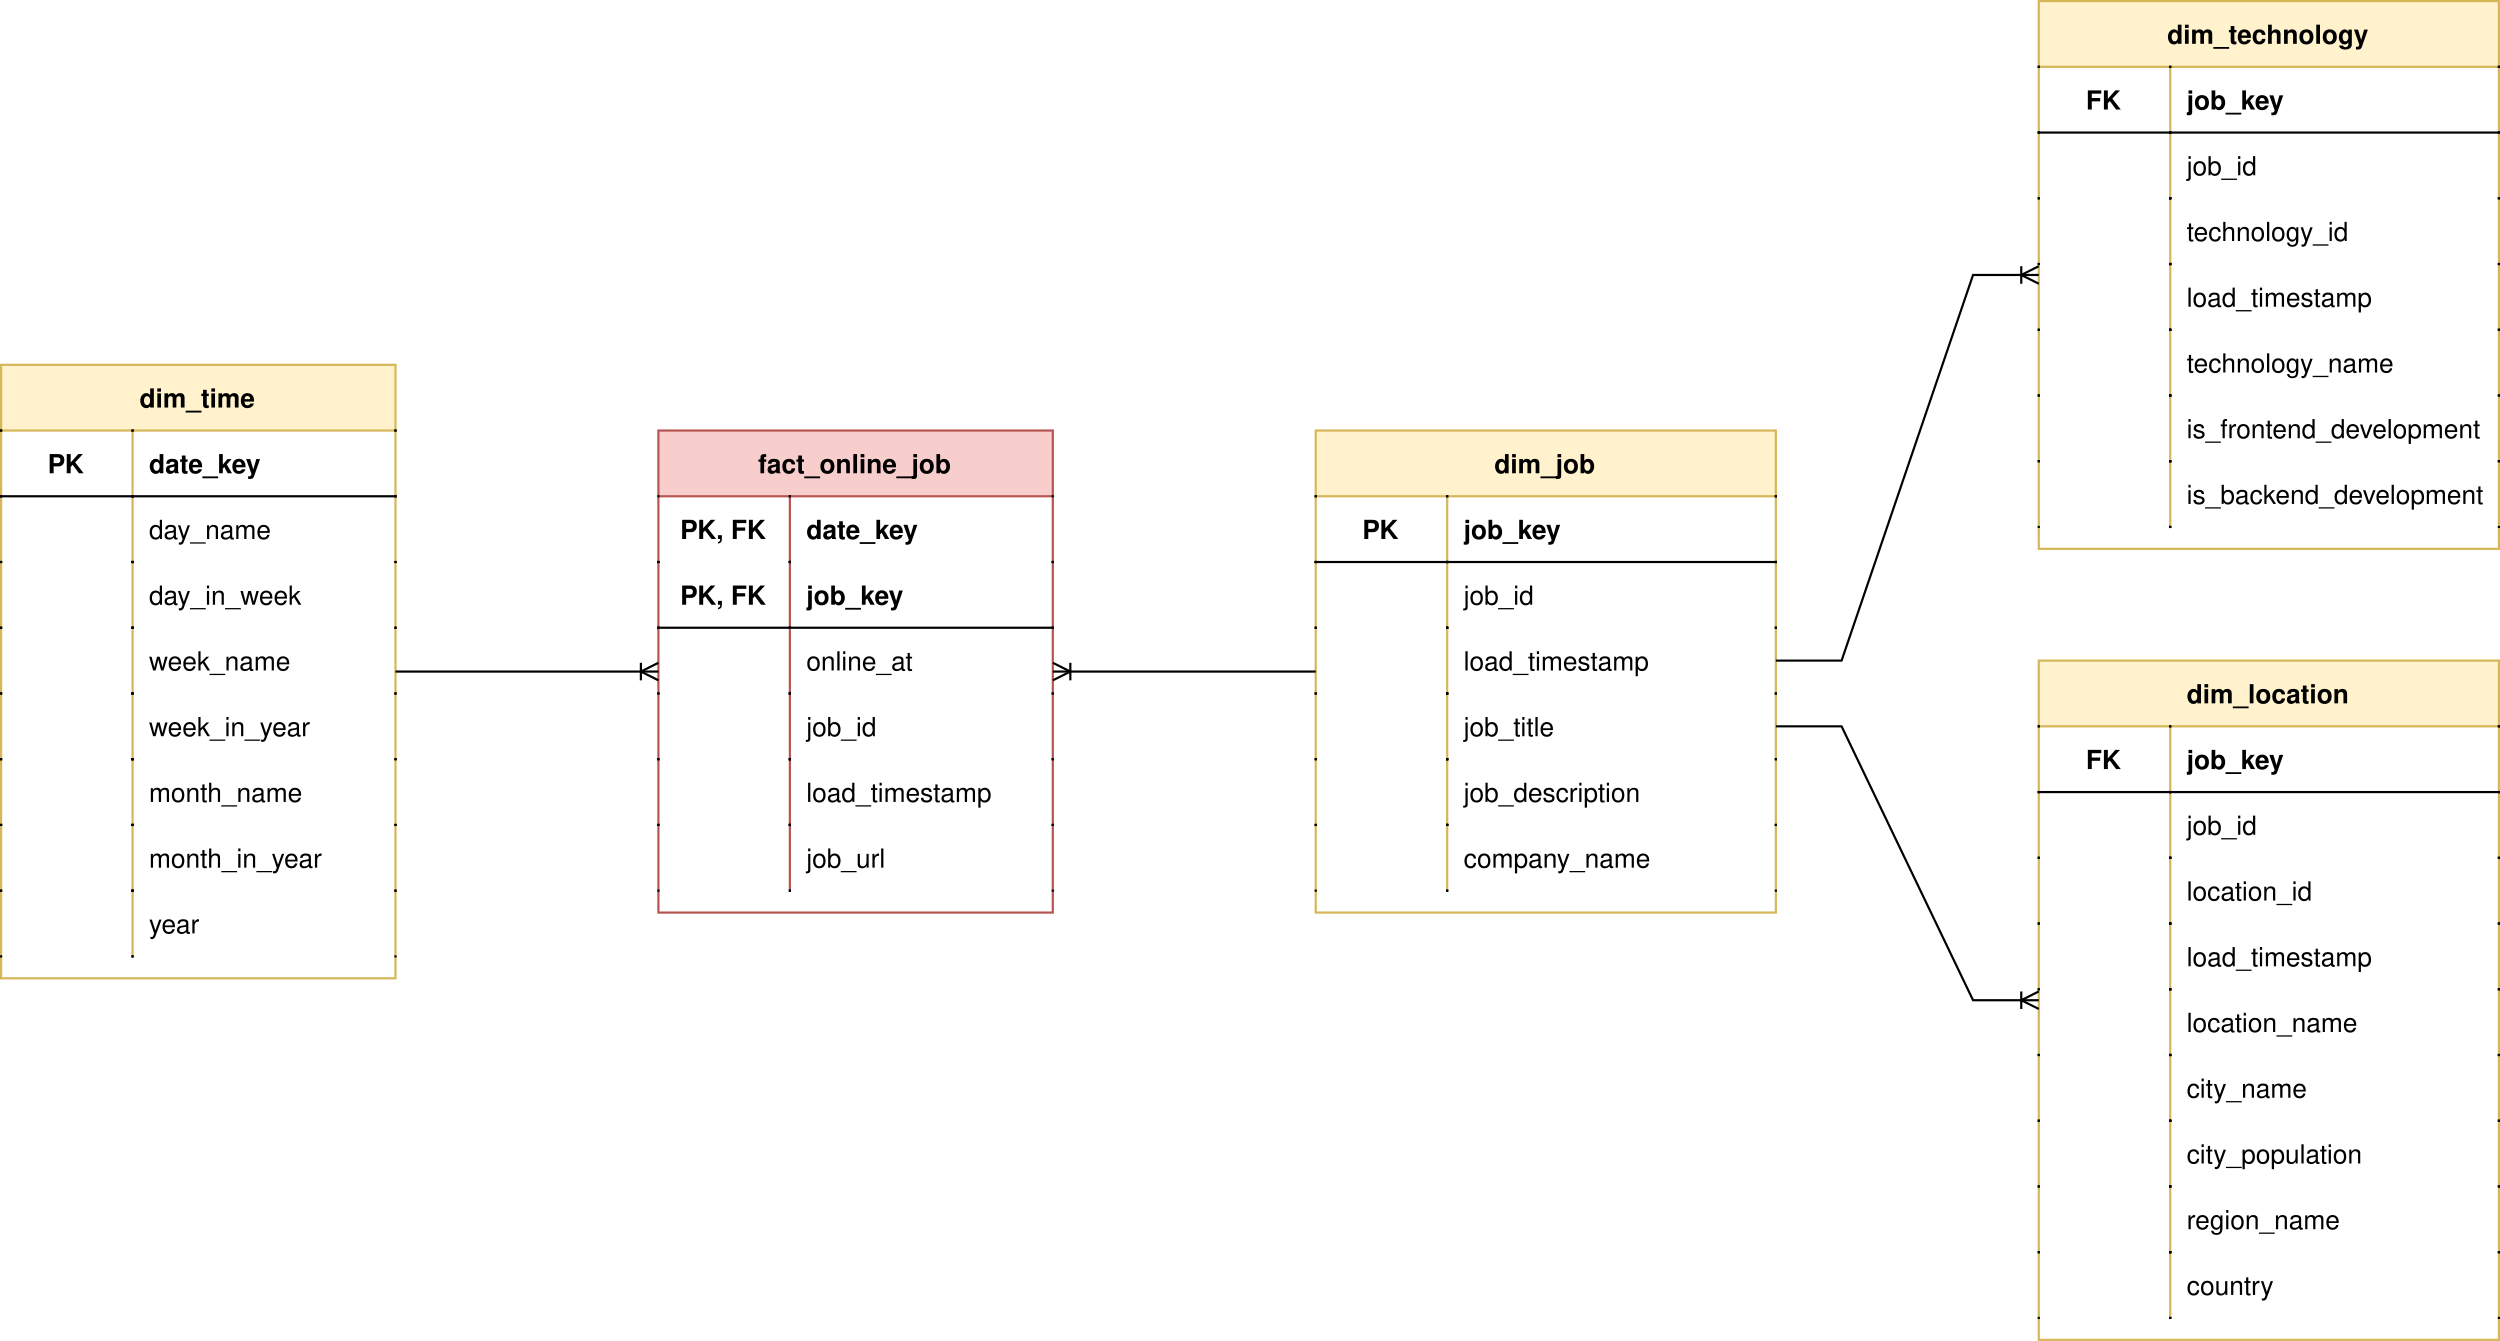
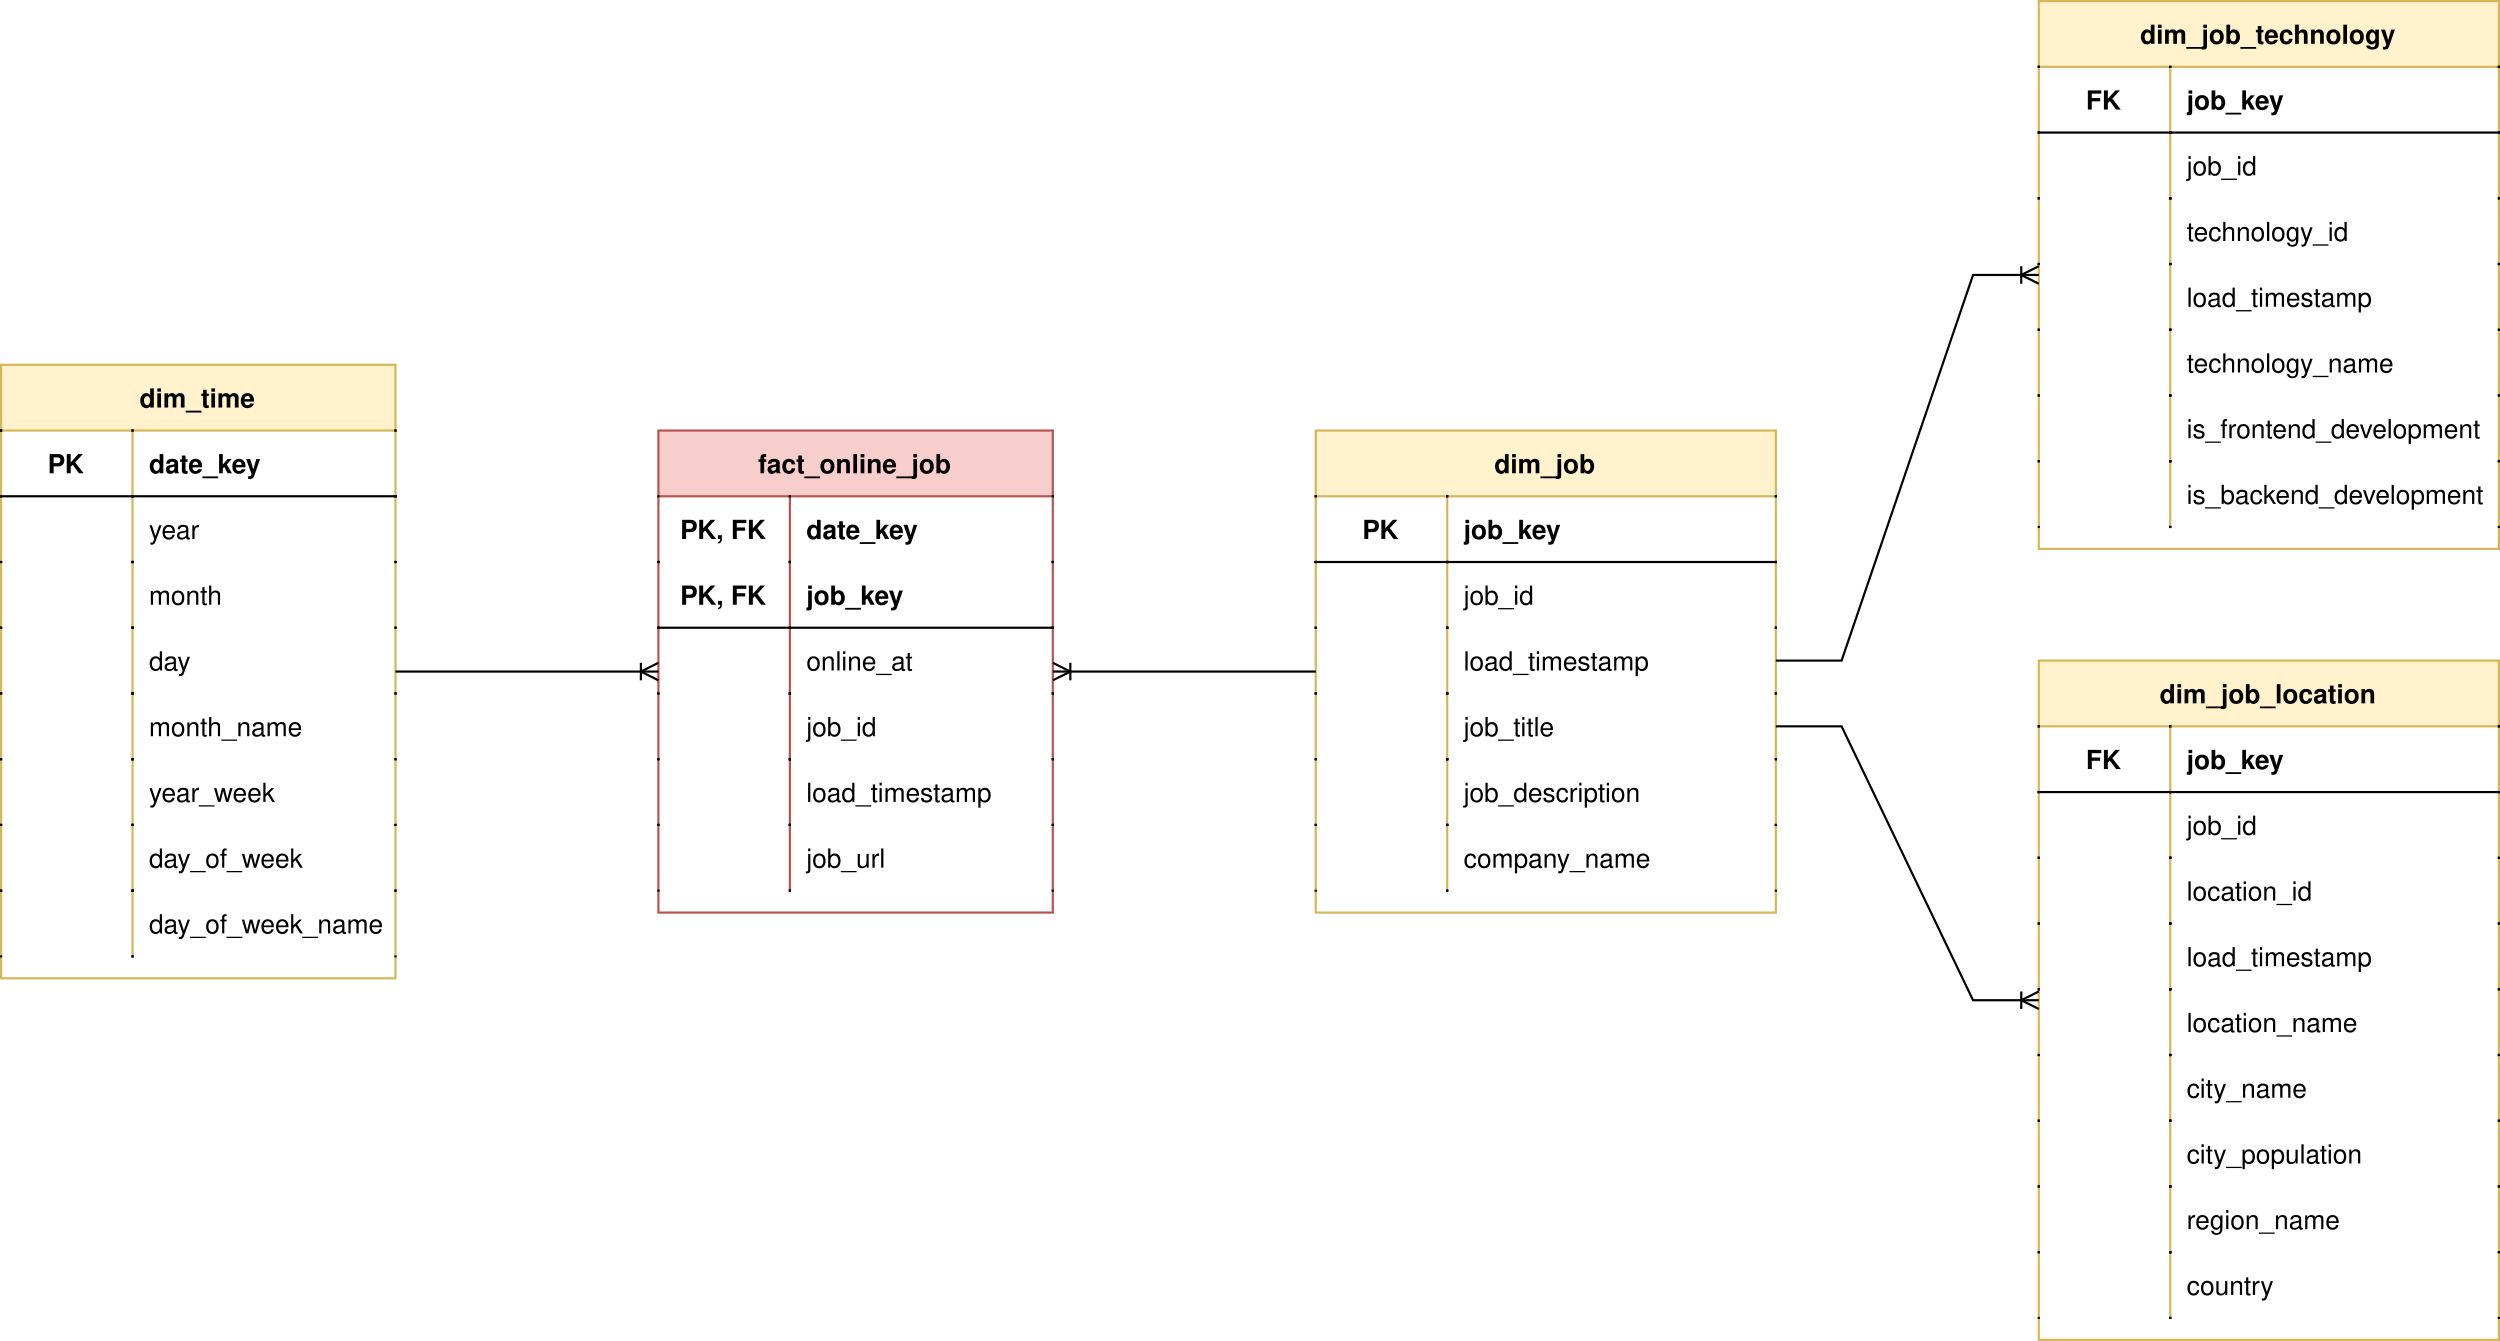
- <svg xmlns="http://www.w3.org/2000/svg" version="1.1" width="1141px" height="612px" viewBox="-0.5 -0.5 1141 612" content="&lt;mxfile host=&quot;app.diagrams.net&quot; modified=&quot;2022-09-28T18:36:01.699Z&quot; agent=&quot;5.0 (Macintosh; Intel Mac OS X 10_15_7) AppleWebKit/537.36 (KHTML, like Gecko) Chrome/108.0.0.0 Safari/537.36&quot; etag=&quot;Zr7lEyHoEEB6fsMTgDt-&quot; version=&quot;20.3.6&quot; type=&quot;github&quot;&gt;&lt;diagram id=&quot;11zEsAdesDTtJvo0_wrY&quot; name=&quot;Page-1&quot;&gt;7Z1tj6I6FMc/zbycDfIkvlzdp9w7m2xmNrl7X5kOVOUOUoOdHd1Pf4sUUFuUOgjSNplkpGKBnn/768M55c6aLDdfE7BafEcBjO5MI9jcWZ/uTHNgWR75l6Zss5ShMcwS5kkY0JPKhKfwD6SJBk19DQO4PjgRIxThcHWY6KM4hj4+SANJgt4OT5uh6PCqKzCHTMKTDyI29Z8wwAuaOnBH5RffYDhf0Et7Jn2+JchPpk+yXoAAve0lWZ/vrEmCEM4+LTcTGKWFl5dL9rsvFd8WN5bAGNf5wfzp57fJVxzGf7nrcRw8j2boy71p0+f4DaJX+shLkOD7ZWbJJi7hmMwlgnA5xeES0pLB27y4SSGt0o8YPKdJ4zUmN0NVYRkkgdgZgzCGCUkY7I6jCKzW4e70LGURRsED2KJXnGeUH41n4QYGj5ko0nOJPh5IZulhmvmMZP5Ebyb9GkThPCafffL86RXHCVyTe3kAa0zPmIVRNEERSna3b81mM9P3d/edoBe4903gPruOS75hy/SMYWCC4WbP5rTov0K0hDjZklPyb53sF7SmmUM7O37b061HxbjYk6yZJwJaV+ZF1qWtyQdqbiHTu4zpT5v8Ma0h4wVKwj+poSNqmH0Z7I7fwmUEYlLzQHCUNEa7psY4Mk6MYsjIJT0pSNDqJ0jmENOEFQpjvCsJZ0z+SNlMjA/OnUPudUKOB+Ux+UtPT/AExcTgRJZpHpCo4w2mChljtKKZRnCW55/Qkk8/PyOM0ZJqqa4yivp0XhlUCpZRTwnW9YQwZITw4+9KKZAywCGIHkmDDuJ5lBlu176D0nAc63LLuyjj48I/ru2IFOgs2jXRizAIYCxiE7e2TfaM4AragGZWlotwbiAiDVkMMKkmr3GwZgxb3Od7bO2x7T254vQFbju2eN6eZ+eO1yvgh/H8IfuleyQJpz1JbA4NuF9NzUYlUiu7VjTCdjs0GHhgMK4KBp7i2gVDfgd1hNBOIwGDMM/v3VSo34eTngrugEOF7TQGJ0YBN0KFliSgHgVcR1PgBigw6p4CAuPE3lGgULmmgOmy48CUAmE8fYPwRWYQCKhAQRCwQ0YNgvZBUOihQxIIDAz7RwKvtkWkJ8GQHfilCJB+QCCgAfU4MGQHiZoDHXDA6ZwDQ7O+EnrHgULmmgPm0OJzgAwJthAkMqNAQAbqocAVaAA0Cq6HAq9zFLhsCyEPCtz6FpEeBa7NGHpJqvJC/jFBfRGoB4IhqwoNgvZBUHhkdjgmEFgu6h0ICplrEJhDdjkoA4EKg4L6OlCQBezykWZBByywu2eBwIpR/1gwrG0R+VnALghJj4D65lcPAXkzs6eHGfDxFMVRGMPpf+j5NBGOWv8+BJV4PuQHlTx7ju2INPXiQSXWUVSJZdSNKjGv1vZ7epWoXi9gwIiG3nBdvRSVrUehJh47cZyGmpDcjC8yhZx4ehGpLAt2iljFkBMBScjccZhMx+jh8ee9OcZ/ZsuP39bhw6/7gZ5GrA+NChnVR0YlH9qMOOHrgJ1E7CEezpjmRA2Qmg7852ZnE8koQS42NKkHmdFQ0WZpNjQ/rSg+dug+DsWTeYXJ0ytMZVmwTKATSADfOhVa0oDMGODykDPTrClwmgLXGCG0GoTCFQJnirkvFLikH5jpXmoI8M3MTiOn4wLym94CoEnzq9f+C/iZ6vb/eu1/m8EnfCEIDAdlaP8tNdt/jjthhECw25iQ1OHlSjEOVMhAPQ7oTQtvggNtRp7whSDgbSgDB1xFOcC6EqbjgNckUgwAFfaXGQDclqnYtPpox2IZfcu63LDYreFbVoSdtONbZtmmhr+gm8BZaZT16T1uZFwlXG0pyLLZ2QCZdiwuha5XgyybHfBL5yHQqCJOdAmcZrsEdbJrRSJ6q8rGXQQu4AJHcW1zQeKtKkuVayhYNjv67/vyUKMCkJkB3PExp0eoEdD8vCClgoiX2NUQwNeBWstDtqLLQ5wen8rLQ1UyUA4DnI1LNQbaxwDPTaxdDohsVioBB4YVy3Wyc4CzE2k6DsAhjnq8KVmTClAOASJzABoB10MAx1Os5aGAWh4CtqIeAjbfQyCAaz8JVzhEsVogqNKBciDgvM5Gg6ADEHBcxdoFgcgLbCQAQaZ79UDAeTuNj5YrEPf9RYZNikBmClSsmvD9xSLkg5OdA+00Ju40NrIPncZsY1Sz7R9cq/EXiRpXuhfwvq1laDW7CZ8xvg7YaQHJt5TJlK9eP8Dj+wZI5TDWpB7U6xI4mgnN+4vZPfQXc2T2F3O0v1hZFir6iwkIQGYGcGE40qtErUwOnhkWdO4vNlJrkWik6CLRiJ0EyieAeg2BJjWgHAP0MOAmGNC9s1iPhwGXNACOohNDnEGAyk7DVTJQjwMC68OaA9fjQOceY47AJqMycKDCHrJzIL8N3mBAPU+BKhXIjAF++6TnhIQ5cI1lgVYdxiqU0N9ZofMWKWSu1wUszryQH+K+O4w1qgH1OKAdh2+CA7yX2rfMgR57Dp+3iKtfZFyWBcd3OOXACq1eo9N+ohLQQEAJ6tFAh5TfBg04r7VvmQY9jik/b5FC5poGFieqPIHz/k8PNaoCBUmg95i6CRIMuydBf3eZqtEGWLUtIj8JWBcRn1wtF5GsFKivAJkpwH8xLzs5lIYTYugvYmLQebUwZA8ovOg9I/bpF5wdBxQODK9e2286DTT+/DAatnOoewHvCig8Uc8qOwHdxxOynUHZ4wlN6TsB/OdWYAP6JvWgXJfAFJgXUpoIxrv0doYIbUYT8mUg0DG4sUHhJeZQYEzIf24W/H0PJWzS/Mq1/nkIm279u2z9uw8k7O/i0EVBZIaarf+IhXw59aMcBKpUoBwEiq2yNAQ6hMANRBIKdAYkoEDV7K3sFHBY2KscSXhmEl8dDDh6beAWMNB9IKGAp4gEGHAUXRlw2JWBvcFAv33FmtSBchwwBfyDNAeuxoHOd543BXaYkYADmezV44DJBg6H6+ksIVUZxsE0gL9hhFbLtPCU4kGVHtTjgY4ovAEetBpQyNdBf+MJL6r/ir6JxGRngwkPnoH/ojYOFHwnCbcgrBprhTCYw9x3ixRriLePMItE/Vx+k3l4ZTwYmCkx8DKiVZlI7WOS7Gz3+ZGo4yf6DuJtqoD0uWDOi+zC6dUqjXn67SBr9Jr48NSZ+awYzvFSeaZ3flVxYHBsWCQmuzL6ffgsJ4TyI4VcKcH7waG7sWkeiSN7WPqrUhhMRt6R2/JxPllRMPk0JrAa4w55BEbfQNYHgZnG8EAYlje6TGD2UUbDdgXm1ejItCUwuAnxr/wn5PO/afoHhx592uyd9ml7DVGeeCX7oSaFOq1tSdI1j97ZlE9eiUpymGvwePqlLU3WWINXW5O5gc62k5VbNbYlypFzBOJ8j05hEBuHonTdpkRJDhOE8P7pCVgtvqMApmf8Dw==&lt;/diagram&gt;&lt;/mxfile&gt;" resource="https://app.diagrams.net/#Hpetracarrion%2Fjob-market-analytics%2Fmain%2Fdoc%2Fmart-model.drawio.svg">
+ <svg xmlns="http://www.w3.org/2000/svg" version="1.1" width="1141px" height="612px" viewBox="-0.5 -0.5 1141 612" content="&lt;mxfile host=&quot;app.diagrams.net&quot; modified=&quot;2022-10-02T15:30:06.774Z&quot; agent=&quot;5.0 (Macintosh; Intel Mac OS X 10_15_7) AppleWebKit/537.36 (KHTML, like Gecko) Chrome/108.0.0.0 Safari/537.36&quot; etag=&quot;ikt8FsZ_ANbyfdpklUIo&quot; version=&quot;20.3.7&quot; type=&quot;github&quot;&gt;&lt;diagram id=&quot;11zEsAdesDTtJvo0_wrY&quot; name=&quot;Page-1&quot;&gt;7Z1bb+I4FMc/TR87goSE8DgwN+12pFFbaWefkEkMeJvEUXCnMJ9+HXLhYpPGE8jFtlSpxAQTzvnHP1/Oce7MWbD9GoNo/R170L8zBt72zvx0ZxhD03Tov6Rkl5aMB+O0YBUjLzvpUPCEfsOscJCVviIPbk5OJBj7BEWnhS4OQ+iSkzIQx/jt9LQl9k+/NQIryBQ8ucBnS/9BHllnpUN7cnjjG0SrdfbVjpH9vgDkJ2e/ZLMGHn47KjI/35mzGGOSvgq2M+gnxsvtkn7uy4V3iwuLYUiqfGD19Pxt9pWg8C97Mw29xWSJv9wbo+x3/AL+a/aTAxCT+yD15DW+wjKYr/BQMCcogJllyC43NzVSlLwkYJEUTTeEXkymCnNAC6ifCUAhjGnBcH/s+yDaoP3packa+d4D2OFXkleUH02XaAu9x1QUyblUHw+0suQwqXxJK3/KLiZ5G/hoFdLXLv39yTdOY7ih1/IANiQ7Y4l8f4Z9HO8v31wul4br7q87xi/w6B3PXtiWTd9hbfqOY2BM4PbI55npv0IcQBLv6Cn5u1b6iexOM8aj9PjtSLdOJsb1kWSNvBBk98qqqPrga/oic7eQ623G9eUuf0zukOkax+h34mg/c8yxDPbHbyjwQUjvPOCdFU3xvqkZnDknxCFk5JKc5MU4egbxCpKsIMIoJHtLWFP6R20zG3yw7ix6rTN6PDwc07/k9JjMcEgdTmWZ1AGpOt5gopApwVFWqQ+Xef1xZvnk9QITgoNMS1WVUdxP7ysjk4I5qKYE83ZCGDNC+PH3RSlQGxAE/EfaoINw5aeO27fv4OA4jne59i5sfG7887sdU4Mu/X0TvUaeB0MRn9iVfXLkBFvQB1llB7sI1wZ82pCFgNDb5DX0Noxji+us42uHbe/pN85f4K5lj+fteXrudBMBF4Wrh/ST9pkkrOYksT114PFtalxVIpWqa0QjbLdDg4EHhsFNwcBTXLNgyK+gihCaaSSgh/L6alOheh9OeirYQ8bROwjirhOhIferRwDb0gToAAEm7RNAYIzYOwIUKtcEMGx2DBjQO3ktMwIE/K8gAtiBokZA8wgo9NAiAwSGg/1jgFPZI9IzYMwO9zzQ+WmhhryvHgHG7KBQE6AFAlitE2BsVFdC7whQyFwTwBib/FHAPAQl68ESgEBABOqBwBa4/TUIbgcCp3UQ2Gz7IA8I7OoekR4E9ohxdLIgMH+D8EVmDghoQD0OjFlRaA40z4Ei/LLFAYHA+lDvOFDIXHPAGLPrPx7YzfFSehIIqEBBErCrRZoELZBg1D4JBJaJ+keCcWWPyE8CdhXoiATyTxBVl4J6OMibnCNtLIFL5jj0UQjn/+FFOR3OSNCHXBLHhfxckoVjjSyRZl88l8Q8SyYxB1WTSYybccDRi0XVegRDRjTZBVfVS3Gz9SjDxGFnkJMME1rb4ItMmSaOXks62IKdK1Yx00RAEjJ3HGbzKX54fL43puT3Mvj4bYMeft4P9YRidWjcjg9NJprwdcBOJ/YcD+VyV4oOfFOw84p0lCAvG+rqQWY0XGjGNBuuP8Uozob2U1AcmdeaHCWRcMEWLBOyCSRAuk6FhjQgMwa4iOTMOmsKNE+BRrNQuELgTDH3kQLlIlcKAnw3s9PIybiAfkYKANR1v3rtv0DAqW7/b9f+N5mDwheCwHCwd+2/Wdkfsrf/nMBCHwNvvx8hvYeDSGYOVJeBehzQexV2ggNNpqDwhSAQedg7Dii5TyHfFGxYYTIOeI19mQGgNyW82FgVe1WfbVQsY2xZm/sU2xViy4oElGZiy8yRoeF/7TCBw/1UJ4yMq4SbLQWZI3Y2QKaNig9CV6oDcMEW7IBf6giB2ooo6RJY1+0SVKmuEYnoXSqvPij8Ay5wFNc0FyTepfKgcg0Fc8SO/mVaHqotAJkZwB0yc3qEGgHNI4ATJXYzBPB1IPHy0EgvDxWmUHh5SEAGymGAs3OpxkDzGOCFiTXLAZE9S/vGgULkmgOcDUmTcQBBxJdkF4K6ClAOASJzABoBt0MAJ1Ks4aGAxBECIx0hUJiCHyHgwY0bo4ggHEoMAgEdKAcCzpNsNAhaAAEnVKxZEIg8waZvILCV3JmMbwo2RczFQQTCnUSbktUVgcwUuLBqcjFebO5jF5R2EHTgmHjg2GR0Gjg2Gkwqtv/DWwFAJHNc6Z6ASNzYqNNxY3wdsFMDMm0r4ygZIMA3BT8+QNqgsbp6UK9bYGkmXH90KM6E9mPGLJljxiwlkXDBFirGjAkIQGYGcPk40StFXUBA6zFjE4kXiiZ6oagwBTsRlE8ASQOBuhpQjgF6GNAJBrQfMCbJMKBc5BoCnEGAMoHDeixQYhuBNWLNgdtxoPWoMUtgo9HecaC6P2TnQH4ZvMGA5NECAiqQGQP8JkvPCXWDA00GjV1QghyzQu/IXCkSXLAF2/VzEZEpaKy2BtTjgA4e7gQHeI+4b5gDkkQPvyNzzQGTFz+ccCDC0atfHicqAQ10DHGJcXRaeTdowHnMfcM0kCSv/B2ZaxqYnMzyGK7kmh6qrQIFSaD3meoECcbtk0COnabekbkmgcl5FIlLvy0XkawU0LtMJbXxn9fLTg7lKYUEuuuQOnV1WRw6qbB+UuFw4FRr/w3rCgDgZ9ewHUTdE6ieVFh+Y/Uop5DtEEqVU2hU9ohEHQG+KRTbiL6uHpTrFhgCc0NKE4E/NrwSEZrMKOTLQKBj0OGBYbnENQ4MFvwypRPWdb9yrX+exqZb/zZb//aTCeVYICqXuG79JyzkD1M/ckNAQAXKQaCY2dIQaBECHcgmFOgM9I0CArO3slPAYmGvTDbhHzxSVhkMWHptoAsYaD+ZUCBapG8YKDSuMWCxKwNHgwF54sXq6kA5DhgCMUKaAzfjQOs70BsCu8z0jQOFxjUHDDZ5GG3my5jeyjD05h78BX0cBYk95eWBgB7U44HOKuwADxpNKuTrQI6cwnKNax4Y7Gww5cECuC8K4UDnFV60jVlhrRB6K5jHblFLI7J7hGk26ufDO2mEV8qDoZEQgwR+ditTqX2M473vPj9SdTzj7yDcJQpIfhfMecG6szx2d4NfYxeWnZkPDElOk4tn5v3z5LdWbTCGA44Pi8J4b6Nfx7WVCuVHArmDBO+Hp+HGhnEmjvTXZ586CIOpyDkLWz6vJ7UNU8/VBFZh3NFbgRXPIuuhwIzB+EQYpjP5M4GNzioaNyswp0JHpimBwS0iP/OP0Nf/JuUfrOzo0/botE+7K4iy9OHsx5os7bZ2RpK2cfbcpnwgJyrJca7B8+mXpjRZYQ1eKU3m/ni3nSwSMTsjyol1BuJ88zphEA9ORWnb1xIlPYwxJsenxyBaf8ceTM74Hw==&lt;/diagram&gt;&lt;/mxfile&gt;" resource="https://app.diagrams.net/#Hpetracarrion%2Fjob-market-analytics%2Fmain%2Fdoc%2Fmart-model.drawio.svg">
  <defs>
    <clipPath id="mx-clip-0-196-60-30-0">
      <rect x="0" y="196" width="60" height="30" />
    </clipPath>
    <clipPath id="mx-clip-66-196-114-30-0">
      <rect x="66" y="196" width="114" height="30" />
    </clipPath>
    <clipPath id="mx-clip-66-226-114-30-0">
      <rect x="66" y="226" width="114" height="30" />
    </clipPath>
    <clipPath id="mx-clip-66-256-114-30-0">
      <rect x="66" y="256" width="114" height="30" />
    </clipPath>
    <clipPath id="mx-clip-66-286-114-30-0">
      <rect x="66" y="286" width="114" height="30" />
    </clipPath>
    <clipPath id="mx-clip-66-316-114-30-0">
      <rect x="66" y="316" width="114" height="30" />
    </clipPath>
    <clipPath id="mx-clip-66-346-114-30-0">
      <rect x="66" y="346" width="114" height="30" />
    </clipPath>
    <clipPath id="mx-clip-66-376-114-30-0">
      <rect x="66" y="376" width="114" height="30" />
    </clipPath>
    <clipPath id="mx-clip-66-406-114-30-0">
      <rect x="66" y="406" width="114" height="30" />
    </clipPath>
    <clipPath id="mx-clip-300-226-60-30-0">
      <rect x="300" y="226" width="60" height="30" />
    </clipPath>
    <clipPath id="mx-clip-366-226-114-30-0">
      <rect x="366" y="226" width="114" height="30" />
    </clipPath>
    <clipPath id="mx-clip-300-256-60-30-0">
      <rect x="300" y="256" width="60" height="30" />
    </clipPath>
    <clipPath id="mx-clip-366-256-114-30-0">
      <rect x="366" y="256" width="114" height="30" />
    </clipPath>
    <clipPath id="mx-clip-366-286-114-30-0">
      <rect x="366" y="286" width="114" height="30" />
    </clipPath>
    <clipPath id="mx-clip-366-316-114-30-0">
      <rect x="366" y="316" width="114" height="30" />
    </clipPath>
    <clipPath id="mx-clip-366-346-114-30-0">
      <rect x="366" y="346" width="114" height="30" />
    </clipPath>
    <clipPath id="mx-clip-366-376-114-30-0">
      <rect x="366" y="376" width="114" height="30" />
    </clipPath>
    <clipPath id="mx-clip-600-226-60-30-0">
      <rect x="600" y="226" width="60" height="30" />
    </clipPath>
    <clipPath id="mx-clip-666-226-144-30-0">
      <rect x="666" y="226" width="144" height="30" />
    </clipPath>
    <clipPath id="mx-clip-666-256-144-30-0">
      <rect x="666" y="256" width="144" height="30" />
    </clipPath>
    <clipPath id="mx-clip-666-286-144-30-0">
      <rect x="666" y="286" width="144" height="30" />
    </clipPath>
    <clipPath id="mx-clip-666-316-144-30-0">
      <rect x="666" y="316" width="144" height="30" />
    </clipPath>
    <clipPath id="mx-clip-666-346-144-30-0">
      <rect x="666" y="346" width="144" height="30" />
    </clipPath>
    <clipPath id="mx-clip-666-376-144-30-0">
      <rect x="666" y="376" width="144" height="30" />
    </clipPath>
    <clipPath id="mx-clip-930-331-60-30-0">
      <rect x="930" y="331" width="60" height="30" />
    </clipPath>
    <clipPath id="mx-clip-996-331-144-30-0">
      <rect x="996" y="331" width="144" height="30" />
    </clipPath>
    <clipPath id="mx-clip-996-361-144-30-0">
      <rect x="996" y="361" width="144" height="30" />
    </clipPath>
    <clipPath id="mx-clip-996-391-144-30-0">
      <rect x="996" y="391" width="144" height="30" />
    </clipPath>
    <clipPath id="mx-clip-996-421-144-30-0">
      <rect x="996" y="421" width="144" height="30" />
    </clipPath>
    <clipPath id="mx-clip-996-451-144-30-0">
      <rect x="996" y="451" width="144" height="30" />
    </clipPath>
    <clipPath id="mx-clip-996-481-144-30-0">
      <rect x="996" y="481" width="144" height="30" />
    </clipPath>
    <clipPath id="mx-clip-996-511-144-30-0">
      <rect x="996" y="511" width="144" height="30" />
    </clipPath>
    <clipPath id="mx-clip-996-541-144-30-0">
      <rect x="996" y="541" width="144" height="30" />
    </clipPath>
    <clipPath id="mx-clip-996-571-144-30-0">
      <rect x="996" y="571" width="144" height="30" />
    </clipPath>
    <clipPath id="mx-clip-930-30-60-30-0">
      <rect x="930" y="30" width="60" height="30" />
    </clipPath>
    <clipPath id="mx-clip-996-30-144-30-0">
      <rect x="996" y="30" width="144" height="30" />
    </clipPath>
    <clipPath id="mx-clip-996-60-144-30-0">
      <rect x="996" y="60" width="144" height="30" />
    </clipPath>
    <clipPath id="mx-clip-996-90-144-30-0">
      <rect x="996" y="90" width="144" height="30" />
    </clipPath>
    <clipPath id="mx-clip-996-120-144-30-0">
      <rect x="996" y="120" width="144" height="30" />
    </clipPath>
    <clipPath id="mx-clip-996-150-144-30-0">
      <rect x="996" y="150" width="144" height="30" />
    </clipPath>
    <clipPath id="mx-clip-996-180-144-30-0">
      <rect x="996" y="180" width="144" height="30" />
    </clipPath>
    <clipPath id="mx-clip-996-210-144-30-0">
      <rect x="996" y="210" width="144" height="30" />
    </clipPath>
  </defs>
  <g>
    <path d="M 0 196 L 0 166 L 180 166 L 180 196" fill="#fff2cc" stroke="#d6b656" stroke-miterlimit="10" pointer-events="all" />
    <path d="M 0 196 L 0 446 L 180 446 L 180 196" fill="none" stroke="#d6b656" stroke-miterlimit="10" pointer-events="none" />
    <path d="M 0 196 L 180 196" fill="none" stroke="#d6b656" stroke-miterlimit="10" pointer-events="none" />
    <path d="M 60 196 L 60 226 L 60 256 L 60 286 L 60 316 L 60 346 L 60 376 L 60 406 L 60 436" fill="none" stroke="#d6b656" stroke-miterlimit="10" pointer-events="none" />
    <g fill="rgb(0, 0, 0)" font-family="Helvetica" font-weight="bold" pointer-events="none" text-anchor="middle" font-size="12px">
      <text x="89.5" y="185.5">dim_time</text>
    </g>
    <path d="M 0 196 M 180 196 M 180 226 L 0 226" fill="none" stroke="rgb(0, 0, 0)" stroke-linecap="square" stroke-miterlimit="10" pointer-events="none" />
    <path d="M 0 196 M 60 196 M 60 226 M 0 226" fill="none" stroke="rgb(0, 0, 0)" stroke-linecap="square" stroke-miterlimit="10" pointer-events="none" />
    <g fill="rgb(0, 0, 0)" font-family="Helvetica" font-weight="bold" pointer-events="none" clip-path="url(#mx-clip-0-196-60-30-0)" text-anchor="middle" font-size="12px">
      <text x="29.5" y="215.5">PK</text>
    </g>
    <path d="M 60 196 M 180 196 M 180 226 M 60 226" fill="none" stroke="rgb(0, 0, 0)" stroke-linecap="square" stroke-miterlimit="10" pointer-events="none" />
    <g fill="rgb(0, 0, 0)" font-family="Helvetica" font-weight="bold" text-decoration="underline" pointer-events="none" clip-path="url(#mx-clip-66-196-114-30-0)" font-size="12px">
      <text x="67.5" y="215.5">date_key</text>
    </g>
    <path d="M 0 226 M 60 226 M 60 256 M 0 256" fill="none" stroke="rgb(0, 0, 0)" stroke-linecap="square" stroke-miterlimit="10" pointer-events="none" />
    <path d="M 60 226 M 180 226 M 180 256 M 60 256" fill="none" stroke="rgb(0, 0, 0)" stroke-linecap="square" stroke-miterlimit="10" pointer-events="none" />
    <g fill="rgb(0, 0, 0)" font-family="Helvetica" pointer-events="none" clip-path="url(#mx-clip-66-226-114-30-0)" font-size="12px">
-       <text x="67.5" y="245.5">day_name</text>
+       <text x="67.5" y="245.5">year</text>
    </g>
    <path d="M 0 256 M 60 256 M 60 286 M 0 286" fill="none" stroke="rgb(0, 0, 0)" stroke-linecap="square" stroke-miterlimit="10" pointer-events="none" />
    <path d="M 60 256 M 180 256 M 180 286 M 60 286" fill="none" stroke="rgb(0, 0, 0)" stroke-linecap="square" stroke-miterlimit="10" pointer-events="none" />
    <g fill="rgb(0, 0, 0)" font-family="Helvetica" pointer-events="none" clip-path="url(#mx-clip-66-256-114-30-0)" font-size="12px">
-       <text x="67.5" y="275.5">day_in_week</text>
+       <text x="67.5" y="275.5">month</text>
    </g>
    <path d="M 0 286 M 60 286 M 60 316 M 0 316" fill="none" stroke="rgb(0, 0, 0)" stroke-linecap="square" stroke-miterlimit="10" pointer-events="none" />
    <path d="M 60 286 M 180 286 M 180 316 M 60 316" fill="none" stroke="rgb(0, 0, 0)" stroke-linecap="square" stroke-miterlimit="10" pointer-events="none" />
    <g fill="rgb(0, 0, 0)" font-family="Helvetica" pointer-events="none" clip-path="url(#mx-clip-66-286-114-30-0)" font-size="12px">
-       <text x="67.5" y="305.5">week_name</text>
+       <text x="67.5" y="305.5">day</text>
    </g>
    <path d="M 0 316 M 60 316 M 60 346 M 0 346" fill="none" stroke="rgb(0, 0, 0)" stroke-linecap="square" stroke-miterlimit="10" pointer-events="none" />
    <path d="M 60 316 M 180 316 M 180 346 M 60 346" fill="none" stroke="rgb(0, 0, 0)" stroke-linecap="square" stroke-miterlimit="10" pointer-events="none" />
    <g fill="rgb(0, 0, 0)" font-family="Helvetica" pointer-events="none" clip-path="url(#mx-clip-66-316-114-30-0)" font-size="12px">
-       <text x="67.5" y="335.5">week_in_year</text>
+       <text x="67.5" y="335.5">month_name</text>
    </g>
    <path d="M 0 346 M 60 346 M 60 376 M 0 376" fill="none" stroke="rgb(0, 0, 0)" stroke-linecap="square" stroke-miterlimit="10" pointer-events="none" />
    <path d="M 60 346 M 180 346 M 180 376 M 60 376" fill="none" stroke="rgb(0, 0, 0)" stroke-linecap="square" stroke-miterlimit="10" pointer-events="none" />
    <g fill="rgb(0, 0, 0)" font-family="Helvetica" pointer-events="none" clip-path="url(#mx-clip-66-346-114-30-0)" font-size="12px">
-       <text x="67.5" y="365.5">month_name</text>
+       <text x="67.5" y="365.5">year_week</text>
    </g>
    <path d="M 0 376 M 60 376 M 60 406 M 0 406" fill="none" stroke="rgb(0, 0, 0)" stroke-linecap="square" stroke-miterlimit="10" pointer-events="none" />
    <path d="M 60 376 M 180 376 M 180 406 M 60 406" fill="none" stroke="rgb(0, 0, 0)" stroke-linecap="square" stroke-miterlimit="10" pointer-events="none" />
    <g fill="rgb(0, 0, 0)" font-family="Helvetica" pointer-events="none" clip-path="url(#mx-clip-66-376-114-30-0)" font-size="12px">
-       <text x="67.5" y="395.5">month_in_year</text>
+       <text x="67.5" y="395.5">day_of_week</text>
    </g>
    <path d="M 0 406 M 60 406 M 60 436 M 0 436" fill="none" stroke="rgb(0, 0, 0)" stroke-linecap="square" stroke-miterlimit="10" pointer-events="none" />
    <path d="M 60 406 M 180 406 M 180 436 M 60 436" fill="none" stroke="rgb(0, 0, 0)" stroke-linecap="square" stroke-miterlimit="10" pointer-events="none" />
    <g fill="rgb(0, 0, 0)" font-family="Helvetica" pointer-events="none" clip-path="url(#mx-clip-66-406-114-30-0)" font-size="12px">
-       <text x="67.5" y="425.5">year</text>
+       <text x="67.5" y="425.5">day_of_week_name</text>
    </g>
    <path d="M 300 226 L 300 196 L 480 196 L 480 226" fill="#f8cecc" stroke="#b85450" stroke-miterlimit="10" pointer-events="none" />
    <path d="M 300 226 L 300 416 L 480 416 L 480 226" fill="none" stroke="#b85450" stroke-miterlimit="10" pointer-events="none" />
    <path d="M 300 226 L 480 226" fill="none" stroke="#b85450" stroke-miterlimit="10" pointer-events="none" />
    <path d="M 360 226 L 360 256 L 360 286 L 360 316 L 360 346 L 360 376 L 360 406" fill="none" stroke="#b85450" stroke-miterlimit="10" pointer-events="none" />
    <g fill="rgb(0, 0, 0)" font-family="Helvetica" font-weight="bold" pointer-events="none" text-anchor="middle" font-size="12px">
      <text x="389.5" y="215.5">fact_online_job</text>
    </g>
    <path d="M 300 226 M 360 226 M 360 256 M 300 256" fill="none" stroke="rgb(0, 0, 0)" stroke-linecap="square" stroke-miterlimit="10" pointer-events="none" />
    <g fill="rgb(0, 0, 0)" font-family="Helvetica" font-weight="bold" pointer-events="none" clip-path="url(#mx-clip-300-226-60-30-0)" text-anchor="middle" font-size="12px">
      <text x="329.5" y="245.5">PK, FK</text>
    </g>
    <path d="M 360 226 M 480 226 M 480 256 M 360 256" fill="none" stroke="rgb(0, 0, 0)" stroke-linecap="square" stroke-miterlimit="10" pointer-events="none" />
    <g fill="rgb(0, 0, 0)" font-family="Helvetica" font-weight="bold" text-decoration="underline" pointer-events="none" clip-path="url(#mx-clip-366-226-114-30-0)" font-size="12px">
      <text x="367.5" y="245.5">date_key</text>
    </g>
    <path d="M 300 256 M 480 256 M 480 286 L 300 286" fill="none" stroke="rgb(0, 0, 0)" stroke-linecap="square" stroke-miterlimit="10" pointer-events="none" />
    <path d="M 300 256 M 360 256 M 360 286 M 300 286" fill="none" stroke="rgb(0, 0, 0)" stroke-linecap="square" stroke-miterlimit="10" pointer-events="none" />
    <g fill="rgb(0, 0, 0)" font-family="Helvetica" font-weight="bold" pointer-events="none" clip-path="url(#mx-clip-300-256-60-30-0)" text-anchor="middle" font-size="12px">
      <text x="329.5" y="275.5">PK, FK</text>
    </g>
    <path d="M 360 256 M 480 256 M 480 286 M 360 286" fill="none" stroke="rgb(0, 0, 0)" stroke-linecap="square" stroke-miterlimit="10" pointer-events="none" />
    <g fill="rgb(0, 0, 0)" font-family="Helvetica" font-weight="bold" text-decoration="underline" pointer-events="none" clip-path="url(#mx-clip-366-256-114-30-0)" font-size="12px">
      <text x="367.5" y="275.5">job_key</text>
    </g>
    <path d="M 300 286 M 360 286 M 360 316 M 300 316" fill="none" stroke="rgb(0, 0, 0)" stroke-linecap="square" stroke-miterlimit="10" pointer-events="none" />
    <path d="M 360 286 M 480 286 M 480 316 M 360 316" fill="none" stroke="rgb(0, 0, 0)" stroke-linecap="square" stroke-miterlimit="10" pointer-events="none" />
    <g fill="rgb(0, 0, 0)" font-family="Helvetica" pointer-events="none" clip-path="url(#mx-clip-366-286-114-30-0)" font-size="12px">
      <text x="367.5" y="305.5">online_at</text>
    </g>
    <path d="M 300 316 M 360 316 M 360 346 M 300 346" fill="none" stroke="rgb(0, 0, 0)" stroke-linecap="square" stroke-miterlimit="10" pointer-events="none" />
    <path d="M 360 316 M 480 316 M 480 346 M 360 346" fill="none" stroke="rgb(0, 0, 0)" stroke-linecap="square" stroke-miterlimit="10" pointer-events="none" />
    <g fill="rgb(0, 0, 0)" font-family="Helvetica" pointer-events="none" clip-path="url(#mx-clip-366-316-114-30-0)" font-size="12px">
      <text x="367.5" y="335.5">job_id</text>
    </g>
    <path d="M 300 346 M 360 346 M 360 376 M 300 376" fill="none" stroke="rgb(0, 0, 0)" stroke-linecap="square" stroke-miterlimit="10" pointer-events="none" />
    <path d="M 360 346 M 480 346 M 480 376 M 360 376" fill="none" stroke="rgb(0, 0, 0)" stroke-linecap="square" stroke-miterlimit="10" pointer-events="none" />
    <g fill="rgb(0, 0, 0)" font-family="Helvetica" pointer-events="none" clip-path="url(#mx-clip-366-346-114-30-0)" font-size="12px">
      <text x="367.5" y="365.5">load_timestamp</text>
    </g>
    <path d="M 300 376 M 360 376 M 360 406 M 300 406" fill="none" stroke="rgb(0, 0, 0)" stroke-linecap="square" stroke-miterlimit="10" pointer-events="none" />
    <path d="M 360 376 M 480 376 M 480 406 M 360 406" fill="none" stroke="rgb(0, 0, 0)" stroke-linecap="square" stroke-miterlimit="10" pointer-events="none" />
    <g fill="rgb(0, 0, 0)" font-family="Helvetica" pointer-events="none" clip-path="url(#mx-clip-366-376-114-30-0)" font-size="12px">
      <text x="367.5" y="395.5">job_url</text>
    </g>
    <path d="M 600 226 L 600 196 L 810 196 L 810 226" fill="#fff2cc" stroke="#d6b656" stroke-miterlimit="10" pointer-events="none" />
    <path d="M 600 226 L 600 416 L 810 416 L 810 226" fill="none" stroke="#d6b656" stroke-miterlimit="10" pointer-events="none" />
    <path d="M 600 226 L 810 226" fill="none" stroke="#d6b656" stroke-miterlimit="10" pointer-events="none" />
    <path d="M 660 226 L 660 256 L 660 286 L 660 316 L 660 346 L 660 376 L 660 406" fill="none" stroke="#d6b656" stroke-miterlimit="10" pointer-events="none" />
    <g fill="rgb(0, 0, 0)" font-family="Helvetica" font-weight="bold" pointer-events="none" text-anchor="middle" font-size="12px">
      <text x="704.5" y="215.5">dim_job</text>
    </g>
    <path d="M 600 226 M 810 226 M 810 256 L 600 256" fill="none" stroke="rgb(0, 0, 0)" stroke-linecap="square" stroke-miterlimit="10" pointer-events="none" />
    <path d="M 600 226 M 660 226 M 660 256 M 600 256" fill="none" stroke="rgb(0, 0, 0)" stroke-linecap="square" stroke-miterlimit="10" pointer-events="none" />
    <g fill="rgb(0, 0, 0)" font-family="Helvetica" font-weight="bold" pointer-events="none" clip-path="url(#mx-clip-600-226-60-30-0)" text-anchor="middle" font-size="12px">
      <text x="629.5" y="245.5">PK</text>
    </g>
    <path d="M 660 226 M 810 226 M 810 256 M 660 256" fill="none" stroke="rgb(0, 0, 0)" stroke-linecap="square" stroke-miterlimit="10" pointer-events="none" />
    <g fill="rgb(0, 0, 0)" font-family="Helvetica" font-weight="bold" text-decoration="underline" pointer-events="none" clip-path="url(#mx-clip-666-226-144-30-0)" font-size="12px">
      <text x="667.5" y="245.5">job_key</text>
    </g>
    <path d="M 600 256 M 660 256 M 660 286 M 600 286" fill="none" stroke="rgb(0, 0, 0)" stroke-linecap="square" stroke-miterlimit="10" pointer-events="none" />
    <path d="M 660 256 M 810 256 M 810 286 M 660 286" fill="none" stroke="rgb(0, 0, 0)" stroke-linecap="square" stroke-miterlimit="10" pointer-events="none" />
    <g fill="rgb(0, 0, 0)" font-family="Helvetica" pointer-events="none" clip-path="url(#mx-clip-666-256-144-30-0)" font-size="12px">
      <text x="667.5" y="275.5">job_id</text>
    </g>
    <path d="M 600 286 M 660 286 M 660 316 M 600 316" fill="none" stroke="rgb(0, 0, 0)" stroke-linecap="square" stroke-miterlimit="10" pointer-events="none" />
    <path d="M 660 286 M 810 286 M 810 316 M 660 316" fill="none" stroke="rgb(0, 0, 0)" stroke-linecap="square" stroke-miterlimit="10" pointer-events="none" />
    <g fill="rgb(0, 0, 0)" font-family="Helvetica" pointer-events="none" clip-path="url(#mx-clip-666-286-144-30-0)" font-size="12px">
      <text x="667.5" y="305.5">load_timestamp</text>
    </g>
    <path d="M 600 316 M 660 316 M 660 346 M 600 346" fill="none" stroke="rgb(0, 0, 0)" stroke-linecap="square" stroke-miterlimit="10" pointer-events="none" />
    <path d="M 660 316 M 810 316 M 810 346 M 660 346" fill="none" stroke="rgb(0, 0, 0)" stroke-linecap="square" stroke-miterlimit="10" pointer-events="none" />
    <g fill="rgb(0, 0, 0)" font-family="Helvetica" pointer-events="none" clip-path="url(#mx-clip-666-316-144-30-0)" font-size="12px">
      <text x="667.5" y="335.5">job_title</text>
    </g>
    <path d="M 600 346 M 660 346 M 660 376 M 600 376" fill="none" stroke="rgb(0, 0, 0)" stroke-linecap="square" stroke-miterlimit="10" pointer-events="none" />
    <path d="M 660 346 M 810 346 M 810 376 M 660 376" fill="none" stroke="rgb(0, 0, 0)" stroke-linecap="square" stroke-miterlimit="10" pointer-events="none" />
    <g fill="rgb(0, 0, 0)" font-family="Helvetica" pointer-events="none" clip-path="url(#mx-clip-666-346-144-30-0)" font-size="12px">
      <text x="667.5" y="365.5">job_description</text>
    </g>
    <path d="M 600 376 M 660 376 M 660 406 M 600 406" fill="none" stroke="rgb(0, 0, 0)" stroke-linecap="square" stroke-miterlimit="10" pointer-events="none" />
    <path d="M 660 376 M 810 376 M 810 406 M 660 406" fill="none" stroke="rgb(0, 0, 0)" stroke-linecap="square" stroke-miterlimit="10" pointer-events="none" />
    <g fill="rgb(0, 0, 0)" font-family="Helvetica" pointer-events="none" clip-path="url(#mx-clip-666-376-144-30-0)" font-size="12px">
      <text x="667.5" y="395.5">company_name</text>
    </g>
    <path d="M 930 331 L 930 301 L 1140 301 L 1140 331" fill="#fff2cc" stroke="#d6b656" stroke-miterlimit="10" pointer-events="none" />
    <path d="M 930 331 L 930 611 L 1140 611 L 1140 331" fill="none" stroke="#d6b656" stroke-miterlimit="10" pointer-events="none" />
    <path d="M 930 331 L 1140 331" fill="none" stroke="#d6b656" stroke-miterlimit="10" pointer-events="none" />
    <path d="M 990 331 L 990 361 L 990 391 L 990 421 L 990 451 L 990 481 L 990 511 L 990 541 L 990 571 L 990 601" fill="none" stroke="#d6b656" stroke-miterlimit="10" pointer-events="none" />
    <g fill="rgb(0, 0, 0)" font-family="Helvetica" font-weight="bold" pointer-events="none" text-anchor="middle" font-size="12px">
-       <text x="1034.5" y="320.5">dim_location</text>
+       <text x="1034.5" y="320.5">dim_job_location</text>
    </g>
    <path d="M 930 331 M 1140 331 M 1140 361 L 930 361" fill="none" stroke="rgb(0, 0, 0)" stroke-linecap="square" stroke-miterlimit="10" pointer-events="none" />
    <path d="M 930 331 M 990 331 M 990 361 M 930 361" fill="none" stroke="rgb(0, 0, 0)" stroke-linecap="square" stroke-miterlimit="10" pointer-events="none" />
    <g fill="rgb(0, 0, 0)" font-family="Helvetica" font-weight="bold" pointer-events="none" clip-path="url(#mx-clip-930-331-60-30-0)" text-anchor="middle" font-size="12px">
      <text x="959.5" y="350.5">FK</text>
    </g>
    <path d="M 990 331 M 1140 331 M 1140 361 M 990 361" fill="none" stroke="rgb(0, 0, 0)" stroke-linecap="square" stroke-miterlimit="10" pointer-events="none" />
    <g fill="rgb(0, 0, 0)" font-family="Helvetica" font-weight="bold" text-decoration="underline" pointer-events="none" clip-path="url(#mx-clip-996-331-144-30-0)" font-size="12px">
      <text x="997.5" y="350.5">job_key</text>
    </g>
    <path d="M 930 361 M 990 361 M 990 391 M 930 391" fill="none" stroke="rgb(0, 0, 0)" stroke-linecap="square" stroke-miterlimit="10" pointer-events="none" />
    <path d="M 990 361 M 1140 361 M 1140 391 M 990 391" fill="none" stroke="rgb(0, 0, 0)" stroke-linecap="square" stroke-miterlimit="10" pointer-events="none" />
    <g fill="rgb(0, 0, 0)" font-family="Helvetica" pointer-events="none" clip-path="url(#mx-clip-996-361-144-30-0)" font-size="12px">
      <text x="997.5" y="380.5">job_id</text>
    </g>
    <path d="M 930 391 M 990 391 M 990 421 M 930 421" fill="none" stroke="rgb(0, 0, 0)" stroke-linecap="square" stroke-miterlimit="10" pointer-events="none" />
    <path d="M 990 391 M 1140 391 M 1140 421 M 990 421" fill="none" stroke="rgb(0, 0, 0)" stroke-linecap="square" stroke-miterlimit="10" pointer-events="none" />
    <g fill="rgb(0, 0, 0)" font-family="Helvetica" pointer-events="none" clip-path="url(#mx-clip-996-391-144-30-0)" font-size="12px">
      <text x="997.5" y="410.5">location_id</text>
    </g>
    <path d="M 930 421 M 990 421 M 990 451 M 930 451" fill="none" stroke="rgb(0, 0, 0)" stroke-linecap="square" stroke-miterlimit="10" pointer-events="none" />
    <path d="M 990 421 M 1140 421 M 1140 451 M 990 451" fill="none" stroke="rgb(0, 0, 0)" stroke-linecap="square" stroke-miterlimit="10" pointer-events="none" />
    <g fill="rgb(0, 0, 0)" font-family="Helvetica" pointer-events="none" clip-path="url(#mx-clip-996-421-144-30-0)" font-size="12px">
      <text x="997.5" y="440.5">load_timestamp</text>
    </g>
    <path d="M 930 451 M 990 451 M 990 481 M 930 481" fill="none" stroke="rgb(0, 0, 0)" stroke-linecap="square" stroke-miterlimit="10" pointer-events="none" />
    <path d="M 990 451 M 1140 451 M 1140 481 M 990 481" fill="none" stroke="rgb(0, 0, 0)" stroke-linecap="square" stroke-miterlimit="10" pointer-events="none" />
    <g fill="rgb(0, 0, 0)" font-family="Helvetica" pointer-events="none" clip-path="url(#mx-clip-996-451-144-30-0)" font-size="12px">
      <text x="997.5" y="470.5">location_name</text>
    </g>
    <path d="M 930 481 M 990 481 M 990 511 M 930 511" fill="none" stroke="rgb(0, 0, 0)" stroke-linecap="square" stroke-miterlimit="10" pointer-events="none" />
    <path d="M 990 481 M 1140 481 M 1140 511 M 990 511" fill="none" stroke="rgb(0, 0, 0)" stroke-linecap="square" stroke-miterlimit="10" pointer-events="none" />
    <g fill="rgb(0, 0, 0)" font-family="Helvetica" pointer-events="none" clip-path="url(#mx-clip-996-481-144-30-0)" font-size="12px">
      <text x="997.5" y="500.5">city_name</text>
    </g>
    <path d="M 930 511 M 990 511 M 990 541 M 930 541" fill="none" stroke="rgb(0, 0, 0)" stroke-linecap="square" stroke-miterlimit="10" pointer-events="none" />
    <path d="M 990 511 M 1140 511 M 1140 541 M 990 541" fill="none" stroke="rgb(0, 0, 0)" stroke-linecap="square" stroke-miterlimit="10" pointer-events="none" />
    <g fill="rgb(0, 0, 0)" font-family="Helvetica" pointer-events="none" clip-path="url(#mx-clip-996-511-144-30-0)" font-size="12px">
      <text x="997.5" y="530.5">city_population</text>
    </g>
    <path d="M 930 541 M 990 541 M 990 571 M 930 571" fill="none" stroke="rgb(0, 0, 0)" stroke-linecap="square" stroke-miterlimit="10" pointer-events="none" />
    <path d="M 990 541 M 1140 541 M 1140 571 M 990 571" fill="none" stroke="rgb(0, 0, 0)" stroke-linecap="square" stroke-miterlimit="10" pointer-events="none" />
    <g fill="rgb(0, 0, 0)" font-family="Helvetica" pointer-events="none" clip-path="url(#mx-clip-996-541-144-30-0)" font-size="12px">
      <text x="997.5" y="560.5">region_name</text>
    </g>
    <path d="M 930 571 M 990 571 M 990 601 M 930 601" fill="none" stroke="rgb(0, 0, 0)" stroke-linecap="square" stroke-miterlimit="10" pointer-events="none" />
    <path d="M 990 571 M 1140 571 M 1140 601 M 990 601" fill="none" stroke="rgb(0, 0, 0)" stroke-linecap="square" stroke-miterlimit="10" pointer-events="none" />
    <g fill="rgb(0, 0, 0)" font-family="Helvetica" pointer-events="none" clip-path="url(#mx-clip-996-571-144-30-0)" font-size="12px">
      <text x="997.5" y="590.5">country</text>
    </g>
    <path d="M 930 30 L 930 0 L 1140 0 L 1140 30" fill="#fff2cc" stroke="#d6b656" stroke-miterlimit="10" pointer-events="none" />
    <path d="M 930 30 L 930 250 L 1140 250 L 1140 30" fill="none" stroke="#d6b656" stroke-miterlimit="10" pointer-events="none" />
    <path d="M 930 30 L 1140 30" fill="none" stroke="#d6b656" stroke-miterlimit="10" pointer-events="none" />
    <path d="M 990 30 L 990 60 L 990 90 L 990 120 L 990 150 L 990 180 L 990 210 L 990 240" fill="none" stroke="#d6b656" stroke-miterlimit="10" pointer-events="none" />
    <g fill="rgb(0, 0, 0)" font-family="Helvetica" font-weight="bold" pointer-events="none" text-anchor="middle" font-size="12px">
-       <text x="1034.5" y="19.5">dim_technology</text>
+       <text x="1034.5" y="19.5">dim_job_technology</text>
    </g>
    <path d="M 930 30 M 1140 30 M 1140 60 L 930 60" fill="none" stroke="rgb(0, 0, 0)" stroke-linecap="square" stroke-miterlimit="10" pointer-events="none" />
    <path d="M 930 30 M 990 30 M 990 60 M 930 60" fill="none" stroke="rgb(0, 0, 0)" stroke-linecap="square" stroke-miterlimit="10" pointer-events="none" />
    <g fill="rgb(0, 0, 0)" font-family="Helvetica" font-weight="bold" pointer-events="none" clip-path="url(#mx-clip-930-30-60-30-0)" text-anchor="middle" font-size="12px">
      <text x="959.5" y="49.5">FK</text>
    </g>
    <path d="M 990 30 M 1140 30 M 1140 60 M 990 60" fill="none" stroke="rgb(0, 0, 0)" stroke-linecap="square" stroke-miterlimit="10" pointer-events="none" />
    <g fill="rgb(0, 0, 0)" font-family="Helvetica" font-weight="bold" text-decoration="underline" pointer-events="none" clip-path="url(#mx-clip-996-30-144-30-0)" font-size="12px">
      <text x="997.5" y="49.5">job_key</text>
    </g>
    <path d="M 930 60 M 990 60 M 990 90 M 930 90" fill="none" stroke="rgb(0, 0, 0)" stroke-linecap="square" stroke-miterlimit="10" pointer-events="none" />
    <path d="M 990 60 M 1140 60 M 1140 90 M 990 90" fill="none" stroke="rgb(0, 0, 0)" stroke-linecap="square" stroke-miterlimit="10" pointer-events="none" />
    <g fill="rgb(0, 0, 0)" font-family="Helvetica" pointer-events="none" clip-path="url(#mx-clip-996-60-144-30-0)" font-size="12px">
      <text x="997.5" y="79.5">job_id</text>
    </g>
    <path d="M 930 90 M 990 90 M 990 120 M 930 120" fill="none" stroke="rgb(0, 0, 0)" stroke-linecap="square" stroke-miterlimit="10" pointer-events="none" />
    <path d="M 990 90 M 1140 90 M 1140 120 M 990 120" fill="none" stroke="rgb(0, 0, 0)" stroke-linecap="square" stroke-miterlimit="10" pointer-events="none" />
    <g fill="rgb(0, 0, 0)" font-family="Helvetica" pointer-events="none" clip-path="url(#mx-clip-996-90-144-30-0)" font-size="12px">
      <text x="997.5" y="109.5">technology_id</text>
    </g>
    <path d="M 930 120 M 990 120 M 990 150 M 930 150" fill="none" stroke="rgb(0, 0, 0)" stroke-linecap="square" stroke-miterlimit="10" pointer-events="none" />
    <path d="M 990 120 M 1140 120 M 1140 150 M 990 150" fill="none" stroke="rgb(0, 0, 0)" stroke-linecap="square" stroke-miterlimit="10" pointer-events="none" />
    <g fill="rgb(0, 0, 0)" font-family="Helvetica" pointer-events="none" clip-path="url(#mx-clip-996-120-144-30-0)" font-size="12px">
      <text x="997.5" y="139.5">load_timestamp</text>
    </g>
    <path d="M 930 150 M 990 150 M 990 180 M 930 180" fill="none" stroke="rgb(0, 0, 0)" stroke-linecap="square" stroke-miterlimit="10" pointer-events="none" />
    <path d="M 990 150 M 1140 150 M 1140 180 M 990 180" fill="none" stroke="rgb(0, 0, 0)" stroke-linecap="square" stroke-miterlimit="10" pointer-events="none" />
    <g fill="rgb(0, 0, 0)" font-family="Helvetica" pointer-events="none" clip-path="url(#mx-clip-996-150-144-30-0)" font-size="12px">
      <text x="997.5" y="169.5">technology_name</text>
    </g>
    <path d="M 930 180 M 990 180 M 990 210 M 930 210" fill="none" stroke="rgb(0, 0, 0)" stroke-linecap="square" stroke-miterlimit="10" pointer-events="none" />
    <path d="M 990 180 M 1140 180 M 1140 210 M 990 210" fill="none" stroke="rgb(0, 0, 0)" stroke-linecap="square" stroke-miterlimit="10" pointer-events="none" />
    <g fill="rgb(0, 0, 0)" font-family="Helvetica" pointer-events="none" clip-path="url(#mx-clip-996-180-144-30-0)" font-size="12px">
      <text x="997.5" y="199.5">is_frontend_development</text>
    </g>
    <path d="M 930 210 M 990 210 M 990 240 M 930 240" fill="none" stroke="rgb(0, 0, 0)" stroke-linecap="square" stroke-miterlimit="10" pointer-events="none" />
    <path d="M 990 210 M 1140 210 M 1140 240 M 990 240" fill="none" stroke="rgb(0, 0, 0)" stroke-linecap="square" stroke-miterlimit="10" pointer-events="none" />
    <g fill="rgb(0, 0, 0)" font-family="Helvetica" pointer-events="none" clip-path="url(#mx-clip-996-210-144-30-0)" font-size="12px">
      <text x="997.5" y="229.5">is_backend_development</text>
    </g>
    <path d="M 180 306 L 210 306 L 270 306 L 300 306" fill="none" stroke="rgb(0, 0, 0)" stroke-miterlimit="10" pointer-events="none" />
    <path d="M 292 310 L 292 302 M 300 302 L 292 306 L 300 310" fill="none" stroke="rgb(0, 0, 0)" stroke-miterlimit="10" pointer-events="none" />
    <path d="M 600 306 L 570 306 L 510 306 L 480 306" fill="none" stroke="rgb(0, 0, 0)" stroke-miterlimit="10" pointer-events="none" />
    <path d="M 488 302 L 488 310 M 480 310 L 488 306 L 480 302" fill="none" stroke="rgb(0, 0, 0)" stroke-miterlimit="10" pointer-events="none" />
    <path d="M 810 301 L 840 301 L 900 125 L 930 125" fill="none" stroke="rgb(0, 0, 0)" stroke-miterlimit="10" pointer-events="none" />
    <path d="M 922 129 L 922 121 M 930 121 L 922 125 L 930 129" fill="none" stroke="rgb(0, 0, 0)" stroke-miterlimit="10" pointer-events="none" />
    <path d="M 810 331 L 840 331 L 900 456 L 930 456" fill="none" stroke="rgb(0, 0, 0)" stroke-miterlimit="10" pointer-events="none" />
    <path d="M 922 460 L 922 452 M 930 452 L 922 456 L 930 460" fill="none" stroke="rgb(0, 0, 0)" stroke-miterlimit="10" pointer-events="none" />
  </g>
</svg>
